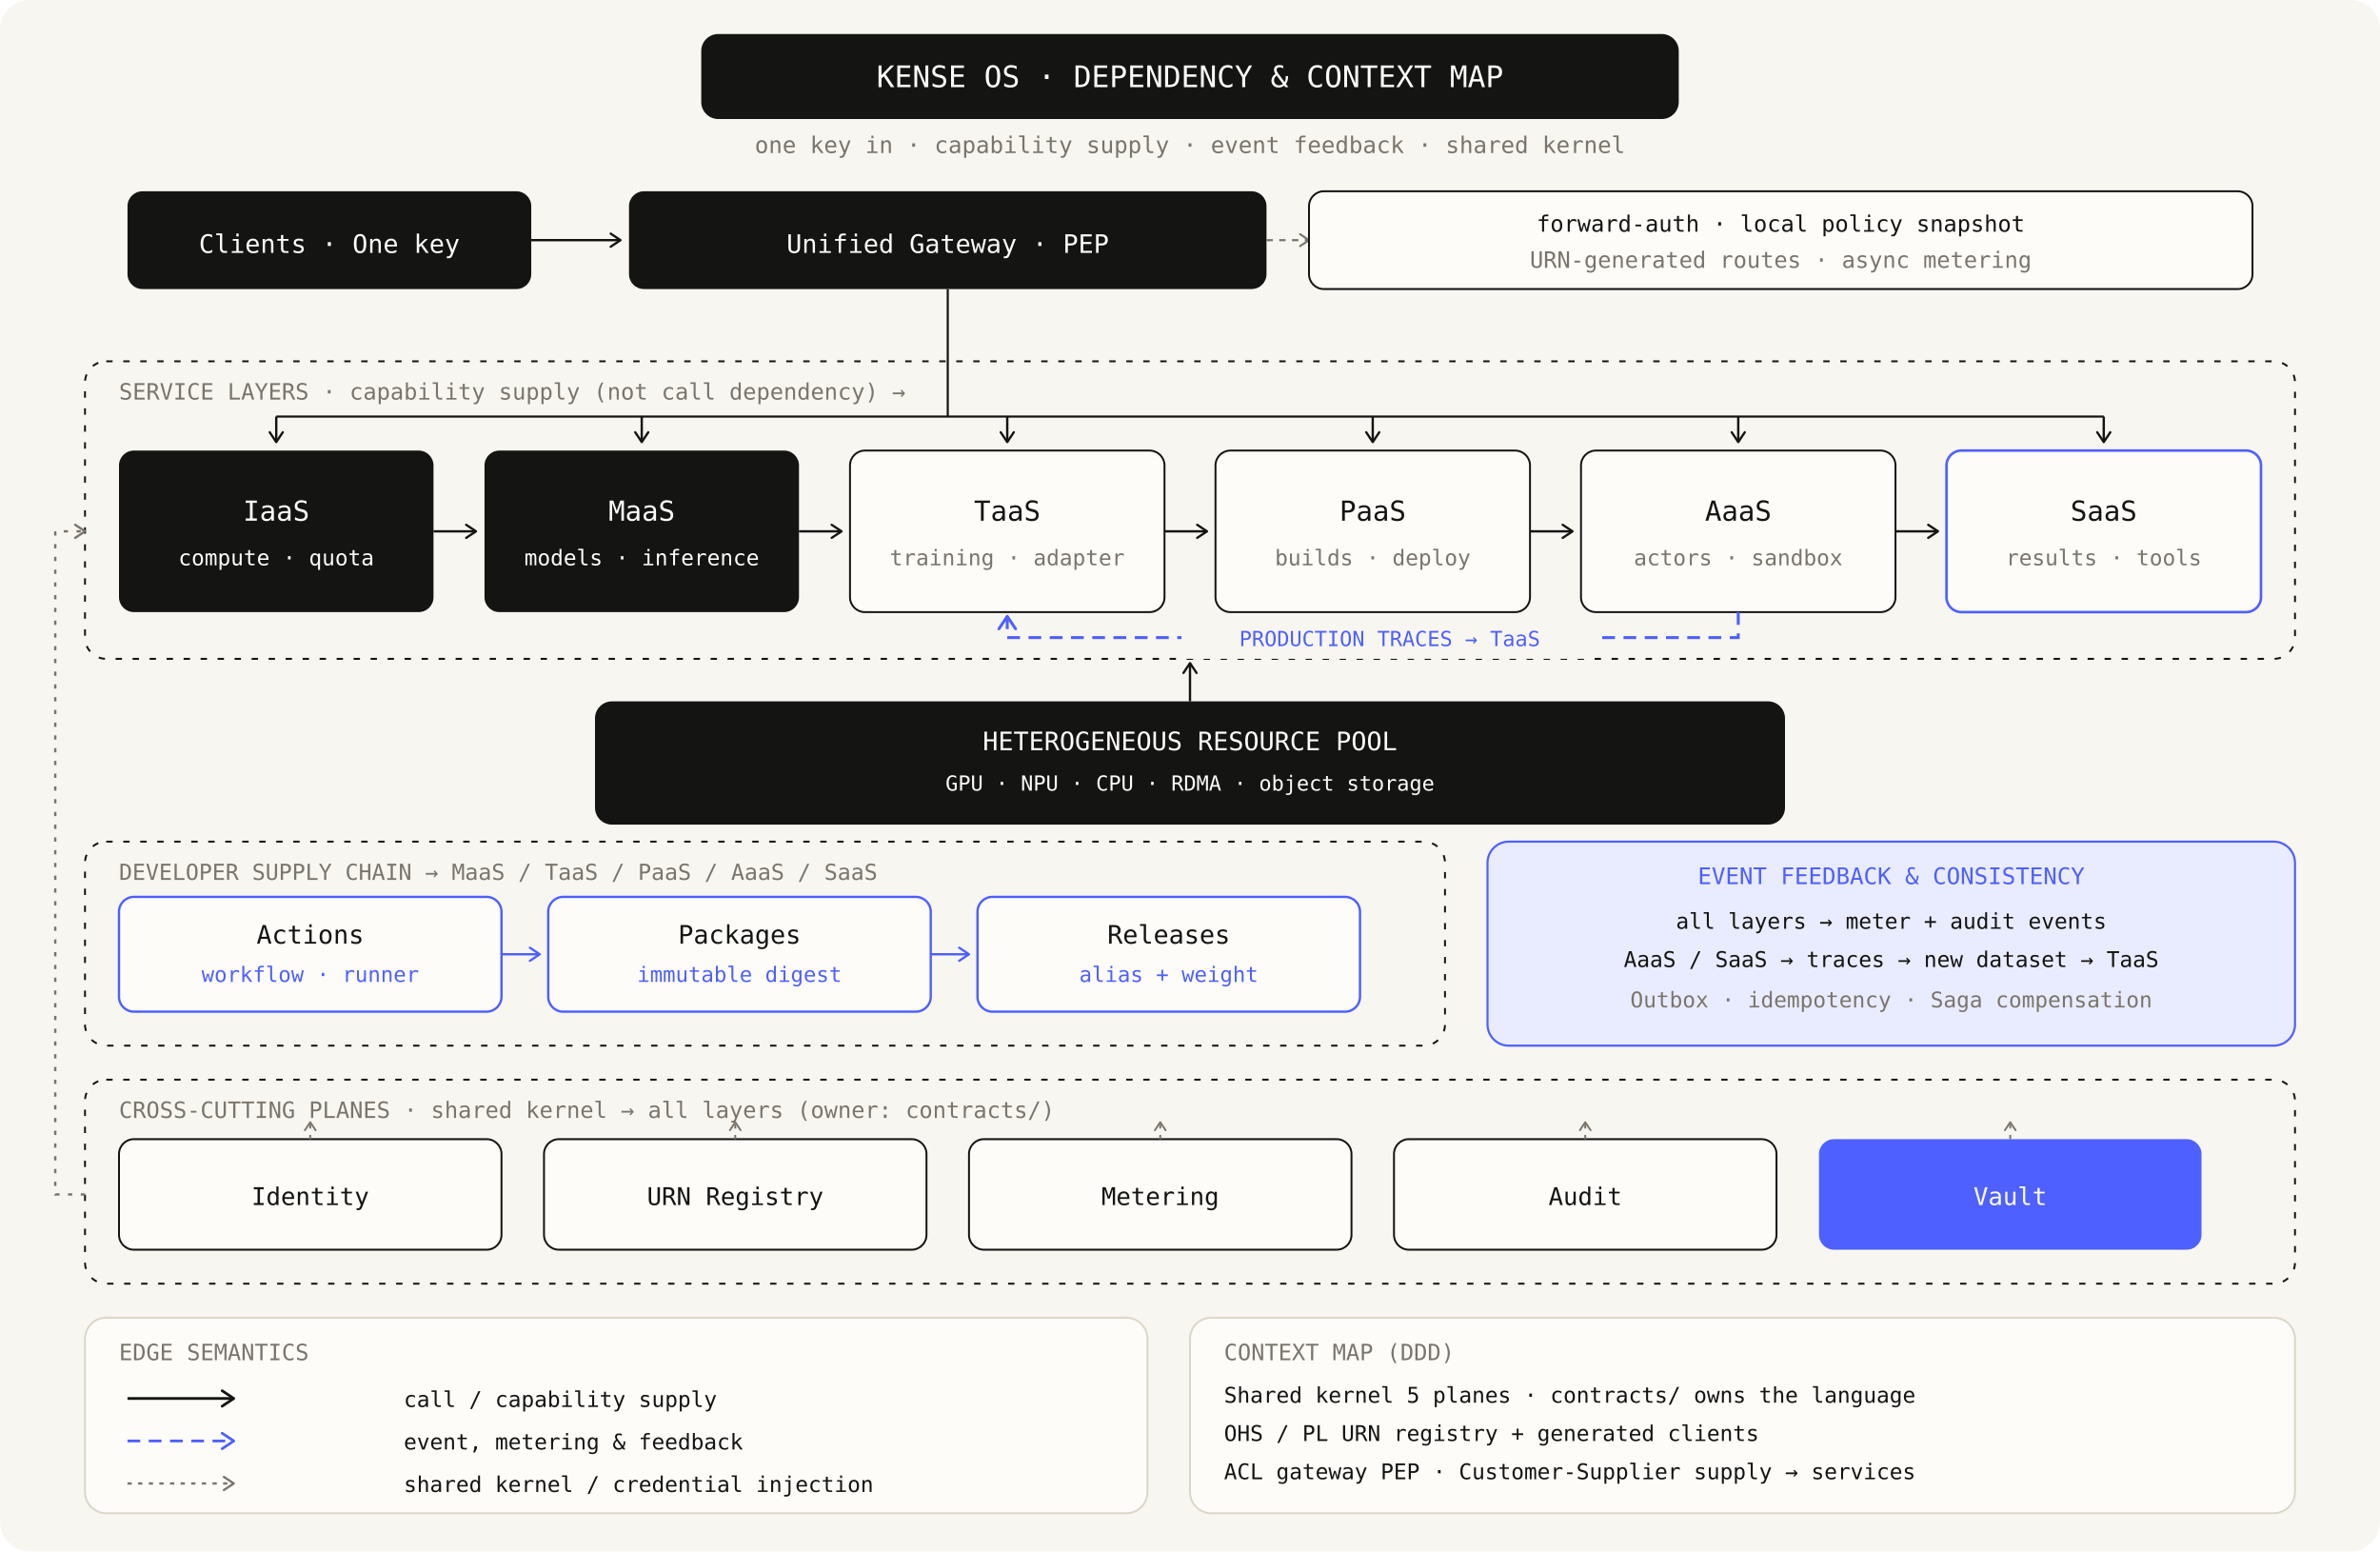
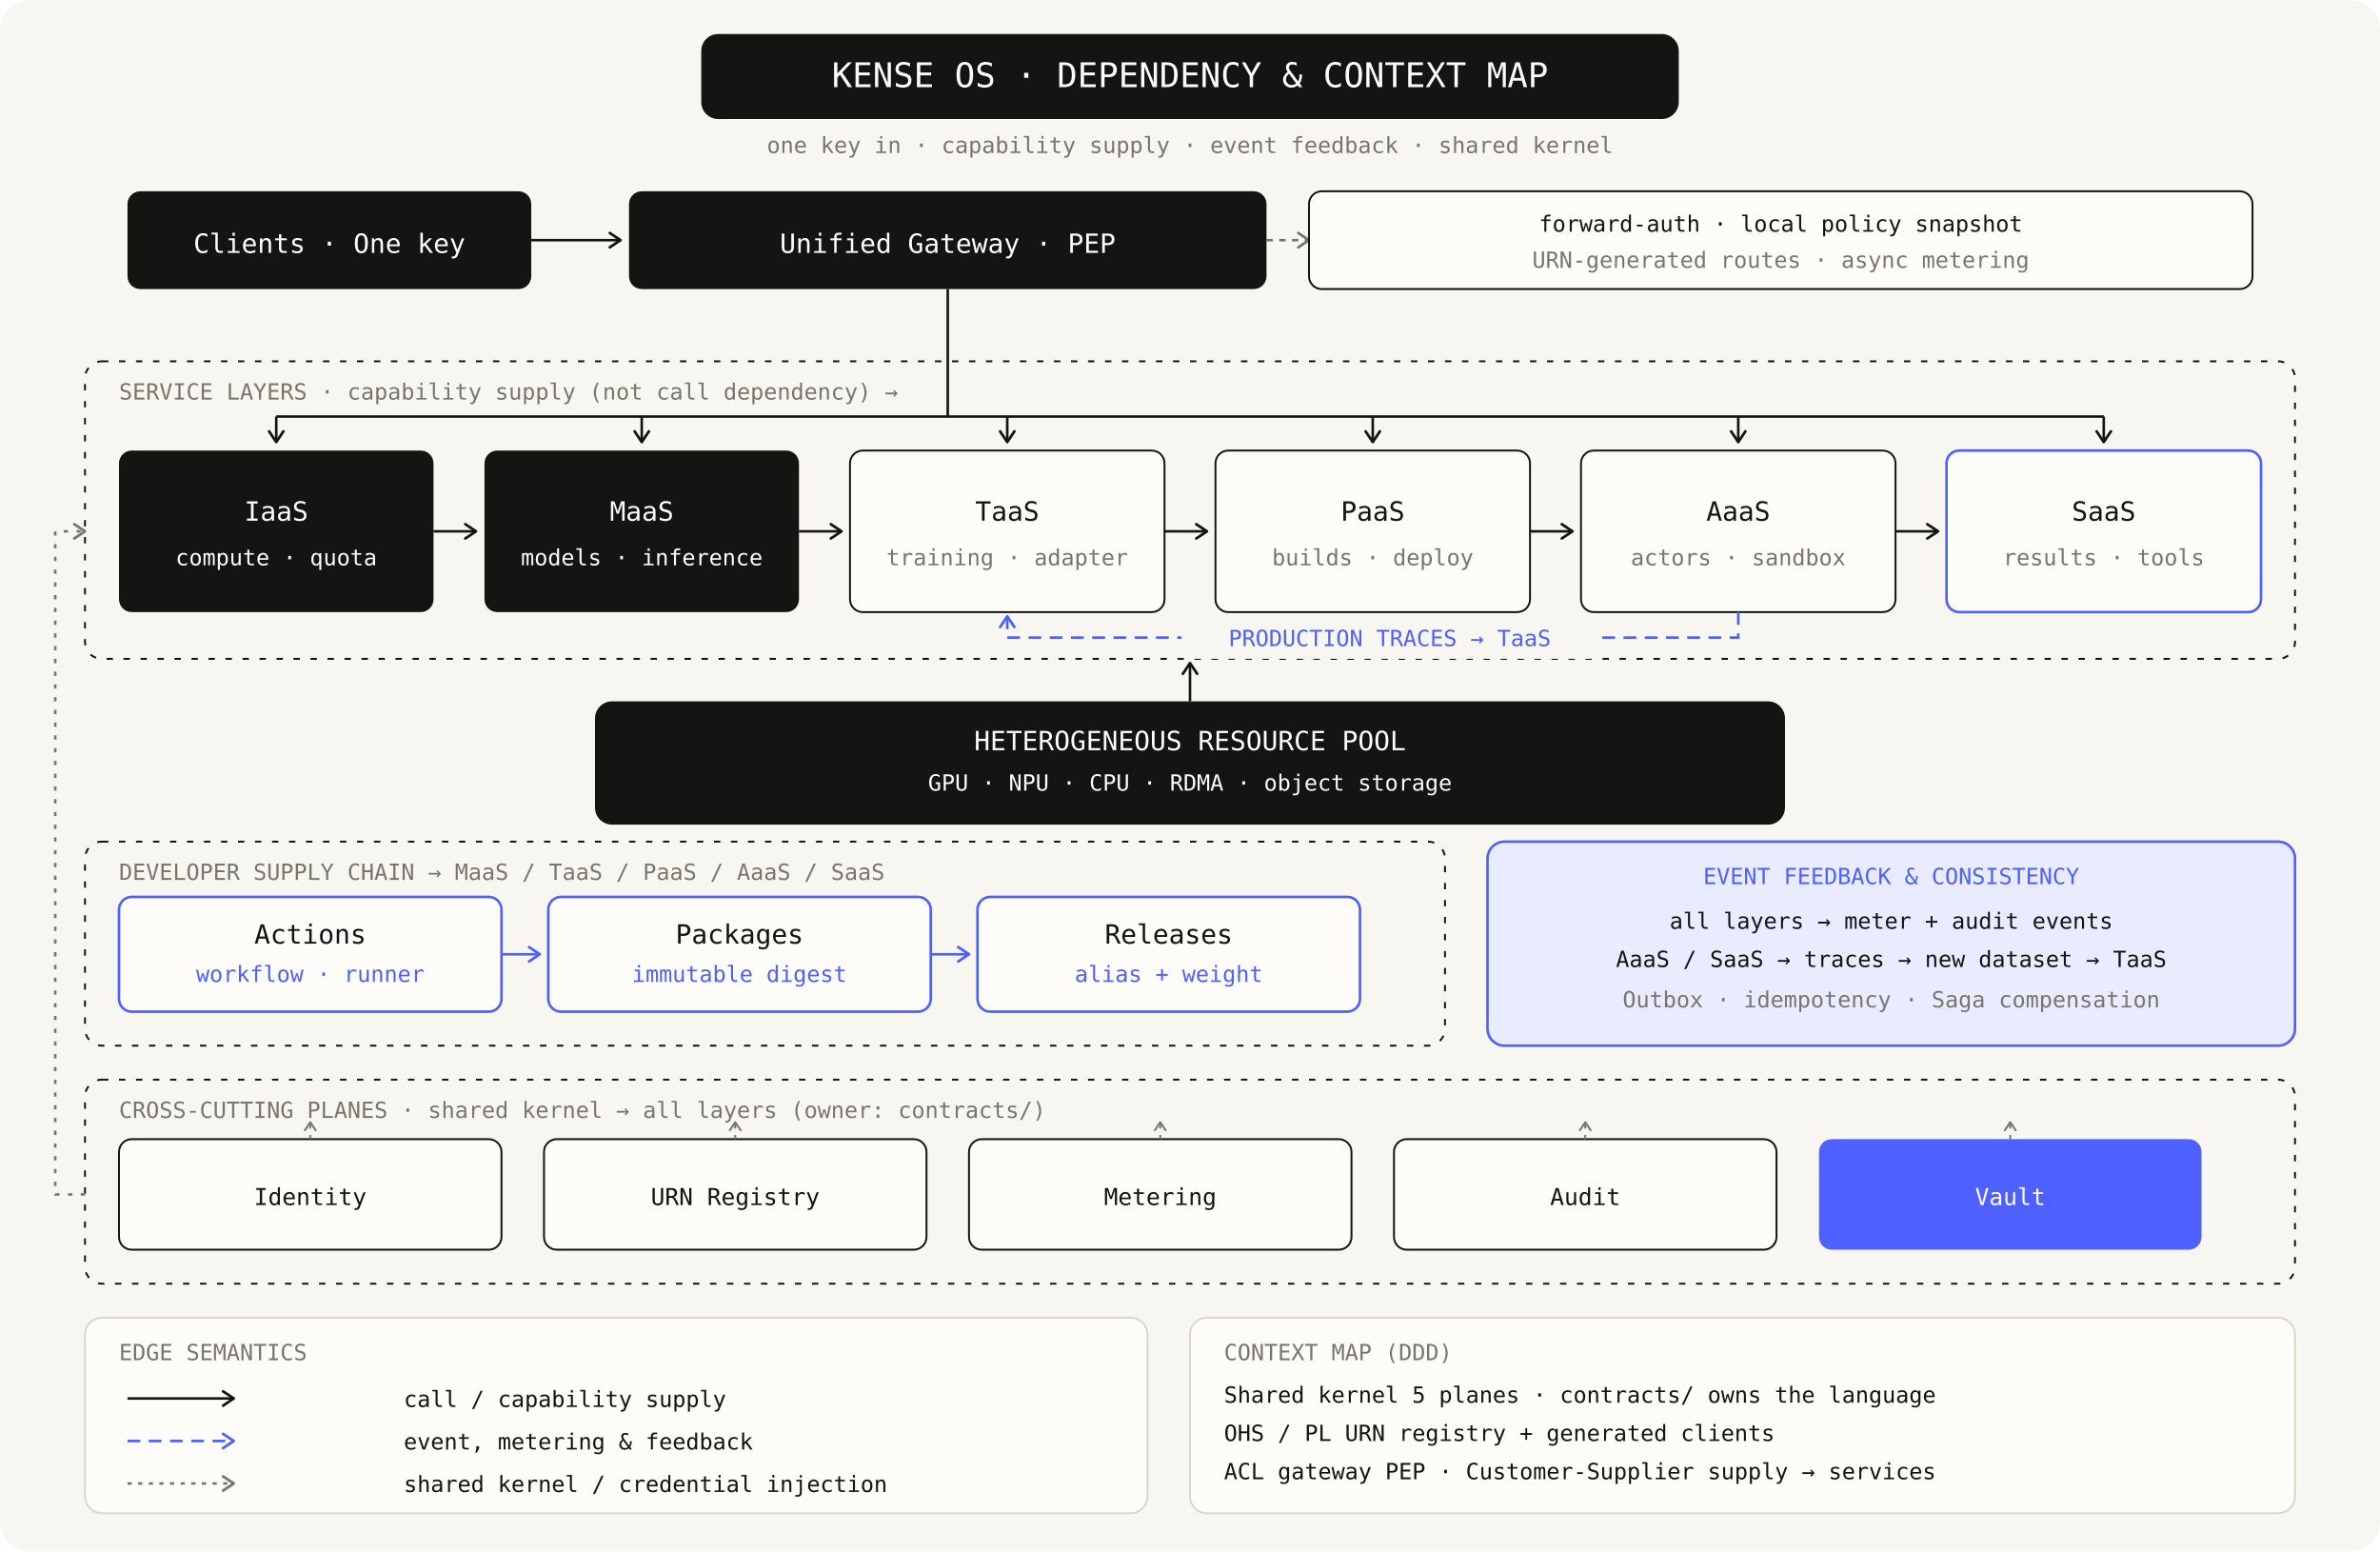
<svg xmlns="http://www.w3.org/2000/svg" viewBox="0 0 1120 730" width="1120" height="730" role="img">
  <defs>
-     <marker id="aInk" viewBox="0 0 10 10" refX="8" refY="5" markerWidth="7" markerHeight="7" orient="auto-start-reverse">
-       <path d="M2 1L8 5L2 9" fill="none" stroke="#141413" stroke-width="1.4" stroke-linecap="round" stroke-linejoin="round" />
+     <marker id="kense-os-context-map-aInk" viewBox="0 0 10 10" refX="8" refY="5" markerWidth="7" markerHeight="7" orient="auto-start-reverse">
+       <path d="M2 1L8 5L2 9" fill="none" stroke="#141413" stroke-width="1.5" stroke-linecap="round" stroke-linejoin="round" />
    </marker>
-     <marker id="aClay" viewBox="0 0 10 10" refX="8" refY="5" markerWidth="7" markerHeight="7" orient="auto-start-reverse">
-       <path d="M2 1L8 5L2 9" fill="none" stroke="#4E60FF" stroke-width="1.4" stroke-linecap="round" stroke-linejoin="round" />
+     <marker id="kense-os-context-map-aClay" viewBox="0 0 10 10" refX="8" refY="5" markerWidth="7" markerHeight="7" orient="auto-start-reverse">
+       <path d="M2 1L8 5L2 9" fill="none" stroke="#4E60FF" stroke-width="1.5" stroke-linecap="round" stroke-linejoin="round" />
    </marker>
-     <marker id="aNote" viewBox="0 0 10 10" refX="8" refY="5" markerWidth="7" markerHeight="7" orient="auto-start-reverse">
-       <path d="M2 1L8 5L2 9" fill="none" stroke="#7A756C" stroke-width="1.4" stroke-linecap="round" stroke-linejoin="round" />
+     <marker id="kense-os-context-map-aNote" viewBox="0 0 10 10" refX="8" refY="5" markerWidth="7" markerHeight="7" orient="auto-start-reverse">
+       <path d="M2 1L8 5L2 9" fill="none" stroke="#7A756C" stroke-width="1.5" stroke-linecap="round" stroke-linejoin="round" />
    </marker>
  </defs>
  <rect x="0" y="0" width="1120" height="730" rx="14" fill="#F8F6F0" />
  <g font-family="Menlo, SFMono-Regular, Consolas, monospace">
    <rect x="330" y="16" width="460" height="40" rx="8" fill="#141413" />
-     <text x="560" y="41" font-size="14" fill="#FDFCF9" text-anchor="middle">KENSE OS · DEPENDENCY &amp; CONTEXT MAP</text>
-     <text x="560" y="72" font-size="10.8" fill="#7A756C" text-anchor="middle">one key in · capability supply · event feedback · shared kernel</text>
-     <rect x="60" y="90" width="190" height="46" rx="7" fill="#141413" />
-     <text x="155" y="119" font-size="12" fill="#FDFCF9" text-anchor="middle">Clients · One key</text>
-     <path d="M250 113 L292 113" fill="none" stroke="#141413" stroke-width="1.1" marker-end="url(#aInk)" />
-     <rect x="296" y="90" width="300" height="46" rx="7" fill="#141413" />
-     <text x="446" y="119" font-size="12" fill="#FDFCF9" text-anchor="middle">Unified Gateway · PEP</text>
-     <path d="M596 113 L616 113" fill="none" stroke="#7A756C" stroke-width="1" stroke-dasharray="3 3" marker-end="url(#aNote)" />
-     <rect x="616" y="90" width="444" height="46" rx="7" fill="#FDFCF9" stroke="#141413" stroke-width="0.9" />
-     <text x="838" y="109" font-size="10.6" fill="#141413" text-anchor="middle">forward-auth · local policy snapshot</text>
-     <text x="838" y="126" font-size="10.6" fill="#7A756C" text-anchor="middle">URN-generated routes · async metering</text>
-     <rect x="40" y="170" width="1040" height="140" rx="10" fill="none" stroke="#141413" stroke-width="0.9" stroke-dasharray="3 5" />
-     <text x="56" y="188" font-size="10.6" fill="#7A756C" text-anchor="start">SERVICE LAYERS · capability supply (not call dependency)  →</text>
-     <path d="M446 136 L446 196 M130 196 L990 196" fill="none" stroke="#141413" stroke-width="1" />
-     <rect x="56" y="212" width="148" height="76" rx="7" fill="#141413" />
-     <text x="130" y="245" font-size="13" fill="#FDFCF9" text-anchor="middle">IaaS</text>
-     <text x="130" y="266" font-size="10.2" fill="#FDFCF9" text-anchor="middle">compute · quota</text>
-     <path d="M130 196 L130 208" fill="none" stroke="#141413" stroke-width="1.1" marker-end="url(#aInk)" />
-     <path d="M204 250 L224 250" fill="none" stroke="#141413" stroke-width="1.1" marker-end="url(#aInk)" />
-     <rect x="228" y="212" width="148" height="76" rx="7" fill="#141413" />
-     <text x="302" y="245" font-size="13" fill="#FDFCF9" text-anchor="middle">MaaS</text>
-     <text x="302" y="266" font-size="10.2" fill="#FDFCF9" text-anchor="middle">models · inference</text>
-     <path d="M302 196 L302 208" fill="none" stroke="#141413" stroke-width="1.1" marker-end="url(#aInk)" />
-     <path d="M376 250 L396 250" fill="none" stroke="#141413" stroke-width="1.1" marker-end="url(#aInk)" />
-     <rect x="400" y="212" width="148" height="76" rx="7" fill="#FDFCF9" stroke="#141413" stroke-width="0.9" />
-     <text x="474" y="245" font-size="13" fill="#141413" text-anchor="middle">TaaS</text>
-     <text x="474" y="266" font-size="10.2" fill="#7A756C" text-anchor="middle">training · adapter</text>
-     <path d="M474 196 L474 208" fill="none" stroke="#141413" stroke-width="1.1" marker-end="url(#aInk)" />
-     <path d="M548 250 L568 250" fill="none" stroke="#141413" stroke-width="1.1" marker-end="url(#aInk)" />
-     <rect x="572" y="212" width="148" height="76" rx="7" fill="#FDFCF9" stroke="#141413" stroke-width="0.9" />
-     <text x="646" y="245" font-size="13" fill="#141413" text-anchor="middle">PaaS</text>
-     <text x="646" y="266" font-size="10.2" fill="#7A756C" text-anchor="middle">builds · deploy</text>
-     <path d="M646 196 L646 208" fill="none" stroke="#141413" stroke-width="1.1" marker-end="url(#aInk)" />
-     <path d="M720 250 L740 250" fill="none" stroke="#141413" stroke-width="1.1" marker-end="url(#aInk)" />
-     <rect x="744" y="212" width="148" height="76" rx="7" fill="#FDFCF9" stroke="#141413" stroke-width="0.9" />
-     <text x="818" y="245" font-size="13" fill="#141413" text-anchor="middle">AaaS</text>
-     <text x="818" y="266" font-size="10.2" fill="#7A756C" text-anchor="middle">actors · sandbox</text>
-     <path d="M818 196 L818 208" fill="none" stroke="#141413" stroke-width="1.1" marker-end="url(#aInk)" />
-     <path d="M892 250 L912 250" fill="none" stroke="#141413" stroke-width="1.1" marker-end="url(#aInk)" />
-     <rect x="916" y="212" width="148" height="76" rx="7" fill="#FDFCF9" stroke="#4E60FF" stroke-width="1.2" />
-     <text x="990" y="245" font-size="13" fill="#141413" text-anchor="middle">SaaS</text>
-     <text x="990" y="266" font-size="10.2" fill="#7A756C" text-anchor="middle">results · tools</text>
-     <path d="M990 196 L990 208" fill="none" stroke="#141413" stroke-width="1.1" marker-end="url(#aInk)" />
-     <path d="M818 288 L818 300 L474 300 L474 290" fill="none" stroke="#4E60FF" stroke-width="1.4" stroke-dasharray="6 4" marker-end="url(#aClay)" />
-     <rect x="556" y="290" width="196" height="20" rx="3" fill="#F8F6F0" />
-     <text x="654" y="304" font-size="9.8" fill="#4E60FF" text-anchor="middle">PRODUCTION TRACES → TaaS</text>
+     <text x="560" y="41" font-size="16" fill="#FDFCF9" text-anchor="middle">KENSE OS · DEPENDENCY &amp; CONTEXT MAP</text>
+     <text x="560" y="72" font-size="10.5" fill="#7A756C" text-anchor="middle">one key in · capability supply · event feedback · shared kernel</text>
+     <rect x="60" y="90" width="190" height="46" rx="6" fill="#141413" />
+     <text x="155" y="119" font-size="12.5" fill="#FDFCF9" text-anchor="middle">Clients · One key</text>
+     <path d="M250 113 L292 113" fill="none" stroke="#141413" stroke-width="1.2" marker-end="url(#kense-os-context-map-aInk)" />
+     <rect x="296" y="90" width="300" height="46" rx="6" fill="#141413" />
+     <text x="446" y="119" font-size="12.5" fill="#FDFCF9" text-anchor="middle">Unified Gateway · PEP</text>
+     <path d="M596 113 L616 113" fill="none" stroke="#7A756C" stroke-width="1.2" stroke-dasharray="3 3" marker-end="url(#kense-os-context-map-aNote)" />
+     <rect x="616" y="90" width="444" height="46" rx="6" fill="#FDFCF9" stroke="#141413" stroke-width="0.9" />
+     <text x="838" y="109" font-size="10.5" fill="#141413" text-anchor="middle">forward-auth · local policy snapshot</text>
+     <text x="838" y="126" font-size="10.5" fill="#7A756C" text-anchor="middle">URN-generated routes · async metering</text>
+     <rect x="40" y="170" width="1040" height="140" rx="8" fill="none" stroke="#141413" stroke-width="0.9" stroke-dasharray="3 5" />
+     <text x="56" y="188" font-size="10.5" fill="#7A756C" text-anchor="start">SERVICE LAYERS · capability supply (not call dependency)  →</text>
+     <path d="M446 136 L446 196 M130 196 L990 196" fill="none" stroke="#141413" stroke-width="1.2" />
+     <rect x="56" y="212" width="148" height="76" rx="6" fill="#141413" />
+     <text x="130" y="245" font-size="12.5" fill="#FDFCF9" text-anchor="middle">IaaS</text>
+     <text x="130" y="266" font-size="10.5" fill="#FDFCF9" text-anchor="middle">compute · quota</text>
+     <path d="M130 196 L130 208" fill="none" stroke="#141413" stroke-width="1.2" marker-end="url(#kense-os-context-map-aInk)" />
+     <path d="M204 250 L224 250" fill="none" stroke="#141413" stroke-width="1.2" marker-end="url(#kense-os-context-map-aInk)" />
+     <rect x="228" y="212" width="148" height="76" rx="6" fill="#141413" />
+     <text x="302" y="245" font-size="12.5" fill="#FDFCF9" text-anchor="middle">MaaS</text>
+     <text x="302" y="266" font-size="10.5" fill="#FDFCF9" text-anchor="middle">models · inference</text>
+     <path d="M302 196 L302 208" fill="none" stroke="#141413" stroke-width="1.2" marker-end="url(#kense-os-context-map-aInk)" />
+     <path d="M376 250 L396 250" fill="none" stroke="#141413" stroke-width="1.2" marker-end="url(#kense-os-context-map-aInk)" />
+     <rect x="400" y="212" width="148" height="76" rx="6" fill="#FDFCF9" stroke="#141413" stroke-width="0.9" />
+     <text x="474" y="245" font-size="12.5" fill="#141413" text-anchor="middle">TaaS</text>
+     <text x="474" y="266" font-size="10.5" fill="#7A756C" text-anchor="middle">training · adapter</text>
+     <path d="M474 196 L474 208" fill="none" stroke="#141413" stroke-width="1.2" marker-end="url(#kense-os-context-map-aInk)" />
+     <path d="M548 250 L568 250" fill="none" stroke="#141413" stroke-width="1.2" marker-end="url(#kense-os-context-map-aInk)" />
+     <rect x="572" y="212" width="148" height="76" rx="6" fill="#FDFCF9" stroke="#141413" stroke-width="0.9" />
+     <text x="646" y="245" font-size="12.5" fill="#141413" text-anchor="middle">PaaS</text>
+     <text x="646" y="266" font-size="10.5" fill="#7A756C" text-anchor="middle">builds · deploy</text>
+     <path d="M646 196 L646 208" fill="none" stroke="#141413" stroke-width="1.2" marker-end="url(#kense-os-context-map-aInk)" />
+     <path d="M720 250 L740 250" fill="none" stroke="#141413" stroke-width="1.2" marker-end="url(#kense-os-context-map-aInk)" />
+     <rect x="744" y="212" width="148" height="76" rx="6" fill="#FDFCF9" stroke="#141413" stroke-width="0.9" />
+     <text x="818" y="245" font-size="12.5" fill="#141413" text-anchor="middle">AaaS</text>
+     <text x="818" y="266" font-size="10.5" fill="#7A756C" text-anchor="middle">actors · sandbox</text>
+     <path d="M818 196 L818 208" fill="none" stroke="#141413" stroke-width="1.2" marker-end="url(#kense-os-context-map-aInk)" />
+     <path d="M892 250 L912 250" fill="none" stroke="#141413" stroke-width="1.2" marker-end="url(#kense-os-context-map-aInk)" />
+     <rect x="916" y="212" width="148" height="76" rx="6" fill="#FDFCF9" stroke="#4E60FF" stroke-width="1.2" />
+     <text x="990" y="245" font-size="12.5" fill="#141413" text-anchor="middle">SaaS</text>
+     <text x="990" y="266" font-size="10.5" fill="#7A756C" text-anchor="middle">results · tools</text>
+     <path d="M990 196 L990 208" fill="none" stroke="#141413" stroke-width="1.2" marker-end="url(#kense-os-context-map-aInk)" />
+     <path d="M818 288 L818 300 L474 300 L474 290" fill="none" stroke="#4E60FF" stroke-width="1.2" stroke-dasharray="6 4" marker-end="url(#kense-os-context-map-aClay)" />
+     <rect x="556" y="290" width="196" height="20" rx="2" fill="#F8F6F0" />
+     <text x="654" y="304" font-size="10.5" fill="#4E60FF" text-anchor="middle">PRODUCTION TRACES → TaaS</text>
    <rect x="280" y="330" width="560" height="58" rx="8" fill="#141413" />
-     <text x="560" y="353" font-size="12" fill="#FDFCF9" text-anchor="middle">HETEROGENEOUS RESOURCE POOL</text>
-     <text x="560" y="372" font-size="9.8" fill="#FDFCF9" text-anchor="middle">GPU · NPU · CPU · RDMA · object storage</text>
-     <path d="M560 330 L560 312" fill="none" stroke="#141413" stroke-width="1.1" marker-end="url(#aInk)" />
-     <rect x="40" y="396" width="640" height="96" rx="10" fill="none" stroke="#141413" stroke-width="0.9" stroke-dasharray="3 5" />
-     <text x="56" y="414" font-size="10.4" fill="#7A756C" text-anchor="start">DEVELOPER SUPPLY CHAIN → MaaS / TaaS / PaaS / AaaS / SaaS</text>
-     <rect x="56" y="422" width="180" height="54" rx="7" fill="#FDFCF9" stroke="#4E60FF" stroke-width="1.1" />
-     <text x="146" y="444" font-size="12" fill="#141413" text-anchor="middle">Actions</text>
-     <text x="146" y="462" font-size="10" fill="#4E60FF" text-anchor="middle">workflow · runner</text>
-     <path d="M236 449 L254 449" fill="none" stroke="#4E60FF" stroke-width="1.1" marker-end="url(#aClay)" />
-     <rect x="258" y="422" width="180" height="54" rx="7" fill="#FDFCF9" stroke="#4E60FF" stroke-width="1.1" />
-     <text x="348" y="444" font-size="12" fill="#141413" text-anchor="middle">Packages</text>
-     <text x="348" y="462" font-size="10" fill="#4E60FF" text-anchor="middle">immutable digest</text>
-     <path d="M438 449 L456 449" fill="none" stroke="#4E60FF" stroke-width="1.1" marker-end="url(#aClay)" />
-     <rect x="460" y="422" width="180" height="54" rx="7" fill="#FDFCF9" stroke="#4E60FF" stroke-width="1.1" />
-     <text x="550" y="444" font-size="12" fill="#141413" text-anchor="middle">Releases</text>
-     <text x="550" y="462" font-size="10" fill="#4E60FF" text-anchor="middle">alias + weight</text>
-     <rect x="700" y="396" width="380" height="96" rx="10" fill="#E9ECFF" stroke="#4E60FF" stroke-width="1" />
-     <text x="890" y="416" font-size="10.8" fill="#4E60FF" text-anchor="middle">EVENT FEEDBACK &amp; CONSISTENCY</text>
-     <text x="890" y="437" font-size="10.2" fill="#141413" text-anchor="middle">all layers → meter + audit events</text>
-     <text x="890" y="455" font-size="10.2" fill="#141413" text-anchor="middle">AaaS / SaaS → traces → new dataset → TaaS</text>
-     <text x="890" y="474" font-size="10.2" fill="#7A756C" text-anchor="middle">Outbox · idempotency · Saga compensation</text>
-     <rect x="40" y="508" width="1040" height="96" rx="10" fill="none" stroke="#141413" stroke-width="0.9" stroke-dasharray="3 5" />
-     <text x="56" y="526" font-size="10.6" fill="#7A756C" text-anchor="start">CROSS-CUTTING PLANES · shared kernel → all layers (owner: contracts/)</text>
-     <rect x="56" y="536" width="180" height="52" rx="7" fill="#FDFCF9" stroke="#141413" stroke-width="0.9" />
-     <text x="146" y="567" font-size="11.5" fill="#141413" text-anchor="middle">Identity</text>
-     <path d="M146 536 L146 528" fill="none" stroke="#7A756C" stroke-width="0.9" stroke-dasharray="2 3" marker-end="url(#aNote)" />
-     <rect x="256" y="536" width="180" height="52" rx="7" fill="#FDFCF9" stroke="#141413" stroke-width="0.9" />
-     <text x="346" y="567" font-size="11.5" fill="#141413" text-anchor="middle">URN Registry</text>
-     <path d="M346 536 L346 528" fill="none" stroke="#7A756C" stroke-width="0.9" stroke-dasharray="2 3" marker-end="url(#aNote)" />
-     <rect x="456" y="536" width="180" height="52" rx="7" fill="#FDFCF9" stroke="#141413" stroke-width="0.9" />
-     <text x="546" y="567" font-size="11.5" fill="#141413" text-anchor="middle">Metering</text>
-     <path d="M546 536 L546 528" fill="none" stroke="#7A756C" stroke-width="0.9" stroke-dasharray="2 3" marker-end="url(#aNote)" />
-     <rect x="656" y="536" width="180" height="52" rx="7" fill="#FDFCF9" stroke="#141413" stroke-width="0.9" />
-     <text x="746" y="567" font-size="11.5" fill="#141413" text-anchor="middle">Audit</text>
-     <path d="M746 536 L746 528" fill="none" stroke="#7A756C" stroke-width="0.9" stroke-dasharray="2 3" marker-end="url(#aNote)" />
-     <rect x="856" y="536" width="180" height="52" rx="7" fill="#4E60FF" />
-     <text x="946" y="567" font-size="11.5" fill="#FDFCF9" text-anchor="middle">Vault</text>
-     <path d="M946 536 L946 528" fill="none" stroke="#7A756C" stroke-width="0.9" stroke-dasharray="2 3" marker-end="url(#aNote)" />
-     <path d="M40 562 L26 562 L26 250 L40 250" fill="none" stroke="#7A756C" stroke-width="1.1" stroke-dasharray="2 4" marker-end="url(#aNote)" />
-     <rect x="40" y="620" width="500" height="92" rx="10" fill="#FDFCF9" stroke="#DCD6C8" stroke-width="0.9" />
-     <text x="56" y="640" font-size="10.6" fill="#7A756C" text-anchor="start">EDGE SEMANTICS</text>
-     <path d="M60 658 L110 658" fill="none" stroke="#141413" stroke-width="1.3" marker-end="url(#aInk)" />
-     <text x="190" y="662" font-size="10.2" fill="#141413" text-anchor="start">call / capability supply</text>
-     <path d="M60 678 L110 678" fill="none" stroke="#4E60FF" stroke-width="1.3" stroke-dasharray="6 4" marker-end="url(#aClay)" />
-     <text x="190" y="682" font-size="10.2" fill="#141413" text-anchor="start">event, metering &amp; feedback</text>
-     <path d="M60 698 L110 698" fill="none" stroke="#7A756C" stroke-width="1.1" stroke-dasharray="2 3" marker-end="url(#aNote)" />
-     <text x="190" y="702" font-size="10.2" fill="#141413" text-anchor="start">shared kernel / credential injection</text>
-     <rect x="560" y="620" width="520" height="92" rx="10" fill="#FDFCF9" stroke="#DCD6C8" stroke-width="0.9" />
-     <text x="576" y="640" font-size="10.6" fill="#7A756C" text-anchor="start">CONTEXT MAP (DDD)</text>
-     <text x="576" y="660" font-size="10.2" fill="#141413" text-anchor="start">Shared kernel   5 planes · contracts/ owns the language</text>
-     <text x="576" y="678" font-size="10.2" fill="#141413" text-anchor="start">OHS / PL        URN registry + generated clients</text>
-     <text x="576" y="696" font-size="10.2" fill="#141413" text-anchor="start">ACL             gateway PEP · Customer-Supplier  supply → services</text>
+     <text x="560" y="353" font-size="12.5" fill="#FDFCF9" text-anchor="middle">HETEROGENEOUS RESOURCE POOL</text>
+     <text x="560" y="372" font-size="10.5" fill="#FDFCF9" text-anchor="middle">GPU · NPU · CPU · RDMA · object storage</text>
+     <path d="M560 330 L560 312" fill="none" stroke="#141413" stroke-width="1.2" marker-end="url(#kense-os-context-map-aInk)" />
+     <rect x="40" y="396" width="640" height="96" rx="8" fill="none" stroke="#141413" stroke-width="0.9" stroke-dasharray="3 5" />
+     <text x="56" y="414" font-size="10.5" fill="#7A756C" text-anchor="start">DEVELOPER SUPPLY CHAIN → MaaS / TaaS / PaaS / AaaS / SaaS</text>
+     <rect x="56" y="422" width="180" height="54" rx="6" fill="#FDFCF9" stroke="#4E60FF" stroke-width="1.2" />
+     <text x="146" y="444" font-size="12.5" fill="#141413" text-anchor="middle">Actions</text>
+     <text x="146" y="462" font-size="10.5" fill="#4E60FF" text-anchor="middle">workflow · runner</text>
+     <path d="M236 449 L254 449" fill="none" stroke="#4E60FF" stroke-width="1.2" marker-end="url(#kense-os-context-map-aClay)" />
+     <rect x="258" y="422" width="180" height="54" rx="6" fill="#FDFCF9" stroke="#4E60FF" stroke-width="1.2" />
+     <text x="348" y="444" font-size="12.5" fill="#141413" text-anchor="middle">Packages</text>
+     <text x="348" y="462" font-size="10.5" fill="#4E60FF" text-anchor="middle">immutable digest</text>
+     <path d="M438 449 L456 449" fill="none" stroke="#4E60FF" stroke-width="1.2" marker-end="url(#kense-os-context-map-aClay)" />
+     <rect x="460" y="422" width="180" height="54" rx="6" fill="#FDFCF9" stroke="#4E60FF" stroke-width="1.2" />
+     <text x="550" y="444" font-size="12.5" fill="#141413" text-anchor="middle">Releases</text>
+     <text x="550" y="462" font-size="10.5" fill="#4E60FF" text-anchor="middle">alias + weight</text>
+     <rect x="700" y="396" width="380" height="96" rx="8" fill="#E9ECFF" stroke="#4E60FF" stroke-width="1.2" />
+     <text x="890" y="416" font-size="10.5" fill="#4E60FF" text-anchor="middle">EVENT FEEDBACK &amp; CONSISTENCY</text>
+     <text x="890" y="437" font-size="10.5" fill="#141413" text-anchor="middle">all layers → meter + audit events</text>
+     <text x="890" y="455" font-size="10.5" fill="#141413" text-anchor="middle">AaaS / SaaS → traces → new dataset → TaaS</text>
+     <text x="890" y="474" font-size="10.5" fill="#7A756C" text-anchor="middle">Outbox · idempotency · Saga compensation</text>
+     <rect x="40" y="508" width="1040" height="96" rx="8" fill="none" stroke="#141413" stroke-width="0.9" stroke-dasharray="3 5" />
+     <text x="56" y="526" font-size="10.5" fill="#7A756C" text-anchor="start">CROSS-CUTTING PLANES · shared kernel → all layers (owner: contracts/)</text>
+     <rect x="56" y="536" width="180" height="52" rx="6" fill="#FDFCF9" stroke="#141413" stroke-width="0.9" />
+     <text x="146" y="567" font-size="11" fill="#141413" text-anchor="middle">Identity</text>
+     <path d="M146 536 L146 528" fill="none" stroke="#7A756C" stroke-width="0.9" stroke-dasharray="2 3" marker-end="url(#kense-os-context-map-aNote)" />
+     <rect x="256" y="536" width="180" height="52" rx="6" fill="#FDFCF9" stroke="#141413" stroke-width="0.9" />
+     <text x="346" y="567" font-size="11" fill="#141413" text-anchor="middle">URN Registry</text>
+     <path d="M346 536 L346 528" fill="none" stroke="#7A756C" stroke-width="0.9" stroke-dasharray="2 3" marker-end="url(#kense-os-context-map-aNote)" />
+     <rect x="456" y="536" width="180" height="52" rx="6" fill="#FDFCF9" stroke="#141413" stroke-width="0.9" />
+     <text x="546" y="567" font-size="11" fill="#141413" text-anchor="middle">Metering</text>
+     <path d="M546 536 L546 528" fill="none" stroke="#7A756C" stroke-width="0.9" stroke-dasharray="2 3" marker-end="url(#kense-os-context-map-aNote)" />
+     <rect x="656" y="536" width="180" height="52" rx="6" fill="#FDFCF9" stroke="#141413" stroke-width="0.9" />
+     <text x="746" y="567" font-size="11" fill="#141413" text-anchor="middle">Audit</text>
+     <path d="M746 536 L746 528" fill="none" stroke="#7A756C" stroke-width="0.9" stroke-dasharray="2 3" marker-end="url(#kense-os-context-map-aNote)" />
+     <rect x="856" y="536" width="180" height="52" rx="6" fill="#4E60FF" />
+     <text x="946" y="567" font-size="11" fill="#FDFCF9" text-anchor="middle">Vault</text>
+     <path d="M946 536 L946 528" fill="none" stroke="#7A756C" stroke-width="0.9" stroke-dasharray="2 3" marker-end="url(#kense-os-context-map-aNote)" />
+     <path d="M40 562 L26 562 L26 250 L40 250" fill="none" stroke="#7A756C" stroke-width="1.2" stroke-dasharray="2 4" marker-end="url(#kense-os-context-map-aNote)" />
+     <rect x="40" y="620" width="500" height="92" rx="8" fill="#FDFCF9" stroke="#DCD6C8" stroke-width="0.9" />
+     <text x="56" y="640" font-size="10.5" fill="#7A756C" text-anchor="start">EDGE SEMANTICS</text>
+     <path d="M60 658 L110 658" fill="none" stroke="#141413" stroke-width="1.2" marker-end="url(#kense-os-context-map-aInk)" />
+     <text x="190" y="662" font-size="10.5" fill="#141413" text-anchor="start">call / capability supply</text>
+     <path d="M60 678 L110 678" fill="none" stroke="#4E60FF" stroke-width="1.2" stroke-dasharray="6 4" marker-end="url(#kense-os-context-map-aClay)" />
+     <text x="190" y="682" font-size="10.5" fill="#141413" text-anchor="start">event, metering &amp; feedback</text>
+     <path d="M60 698 L110 698" fill="none" stroke="#7A756C" stroke-width="1.2" stroke-dasharray="2 3" marker-end="url(#kense-os-context-map-aNote)" />
+     <text x="190" y="702" font-size="10.5" fill="#141413" text-anchor="start">shared kernel / credential injection</text>
+     <rect x="560" y="620" width="520" height="92" rx="8" fill="#FDFCF9" stroke="#DCD6C8" stroke-width="0.9" />
+     <text x="576" y="640" font-size="10.5" fill="#7A756C" text-anchor="start">CONTEXT MAP (DDD)</text>
+     <text x="576" y="660" font-size="10.5" fill="#141413" text-anchor="start">Shared kernel   5 planes · contracts/ owns the language</text>
+     <text x="576" y="678" font-size="10.5" fill="#141413" text-anchor="start">OHS / PL        URN registry + generated clients</text>
+     <text x="576" y="696" font-size="10.5" fill="#141413" text-anchor="start">ACL             gateway PEP · Customer-Supplier  supply → services</text>
  </g>
</svg>
